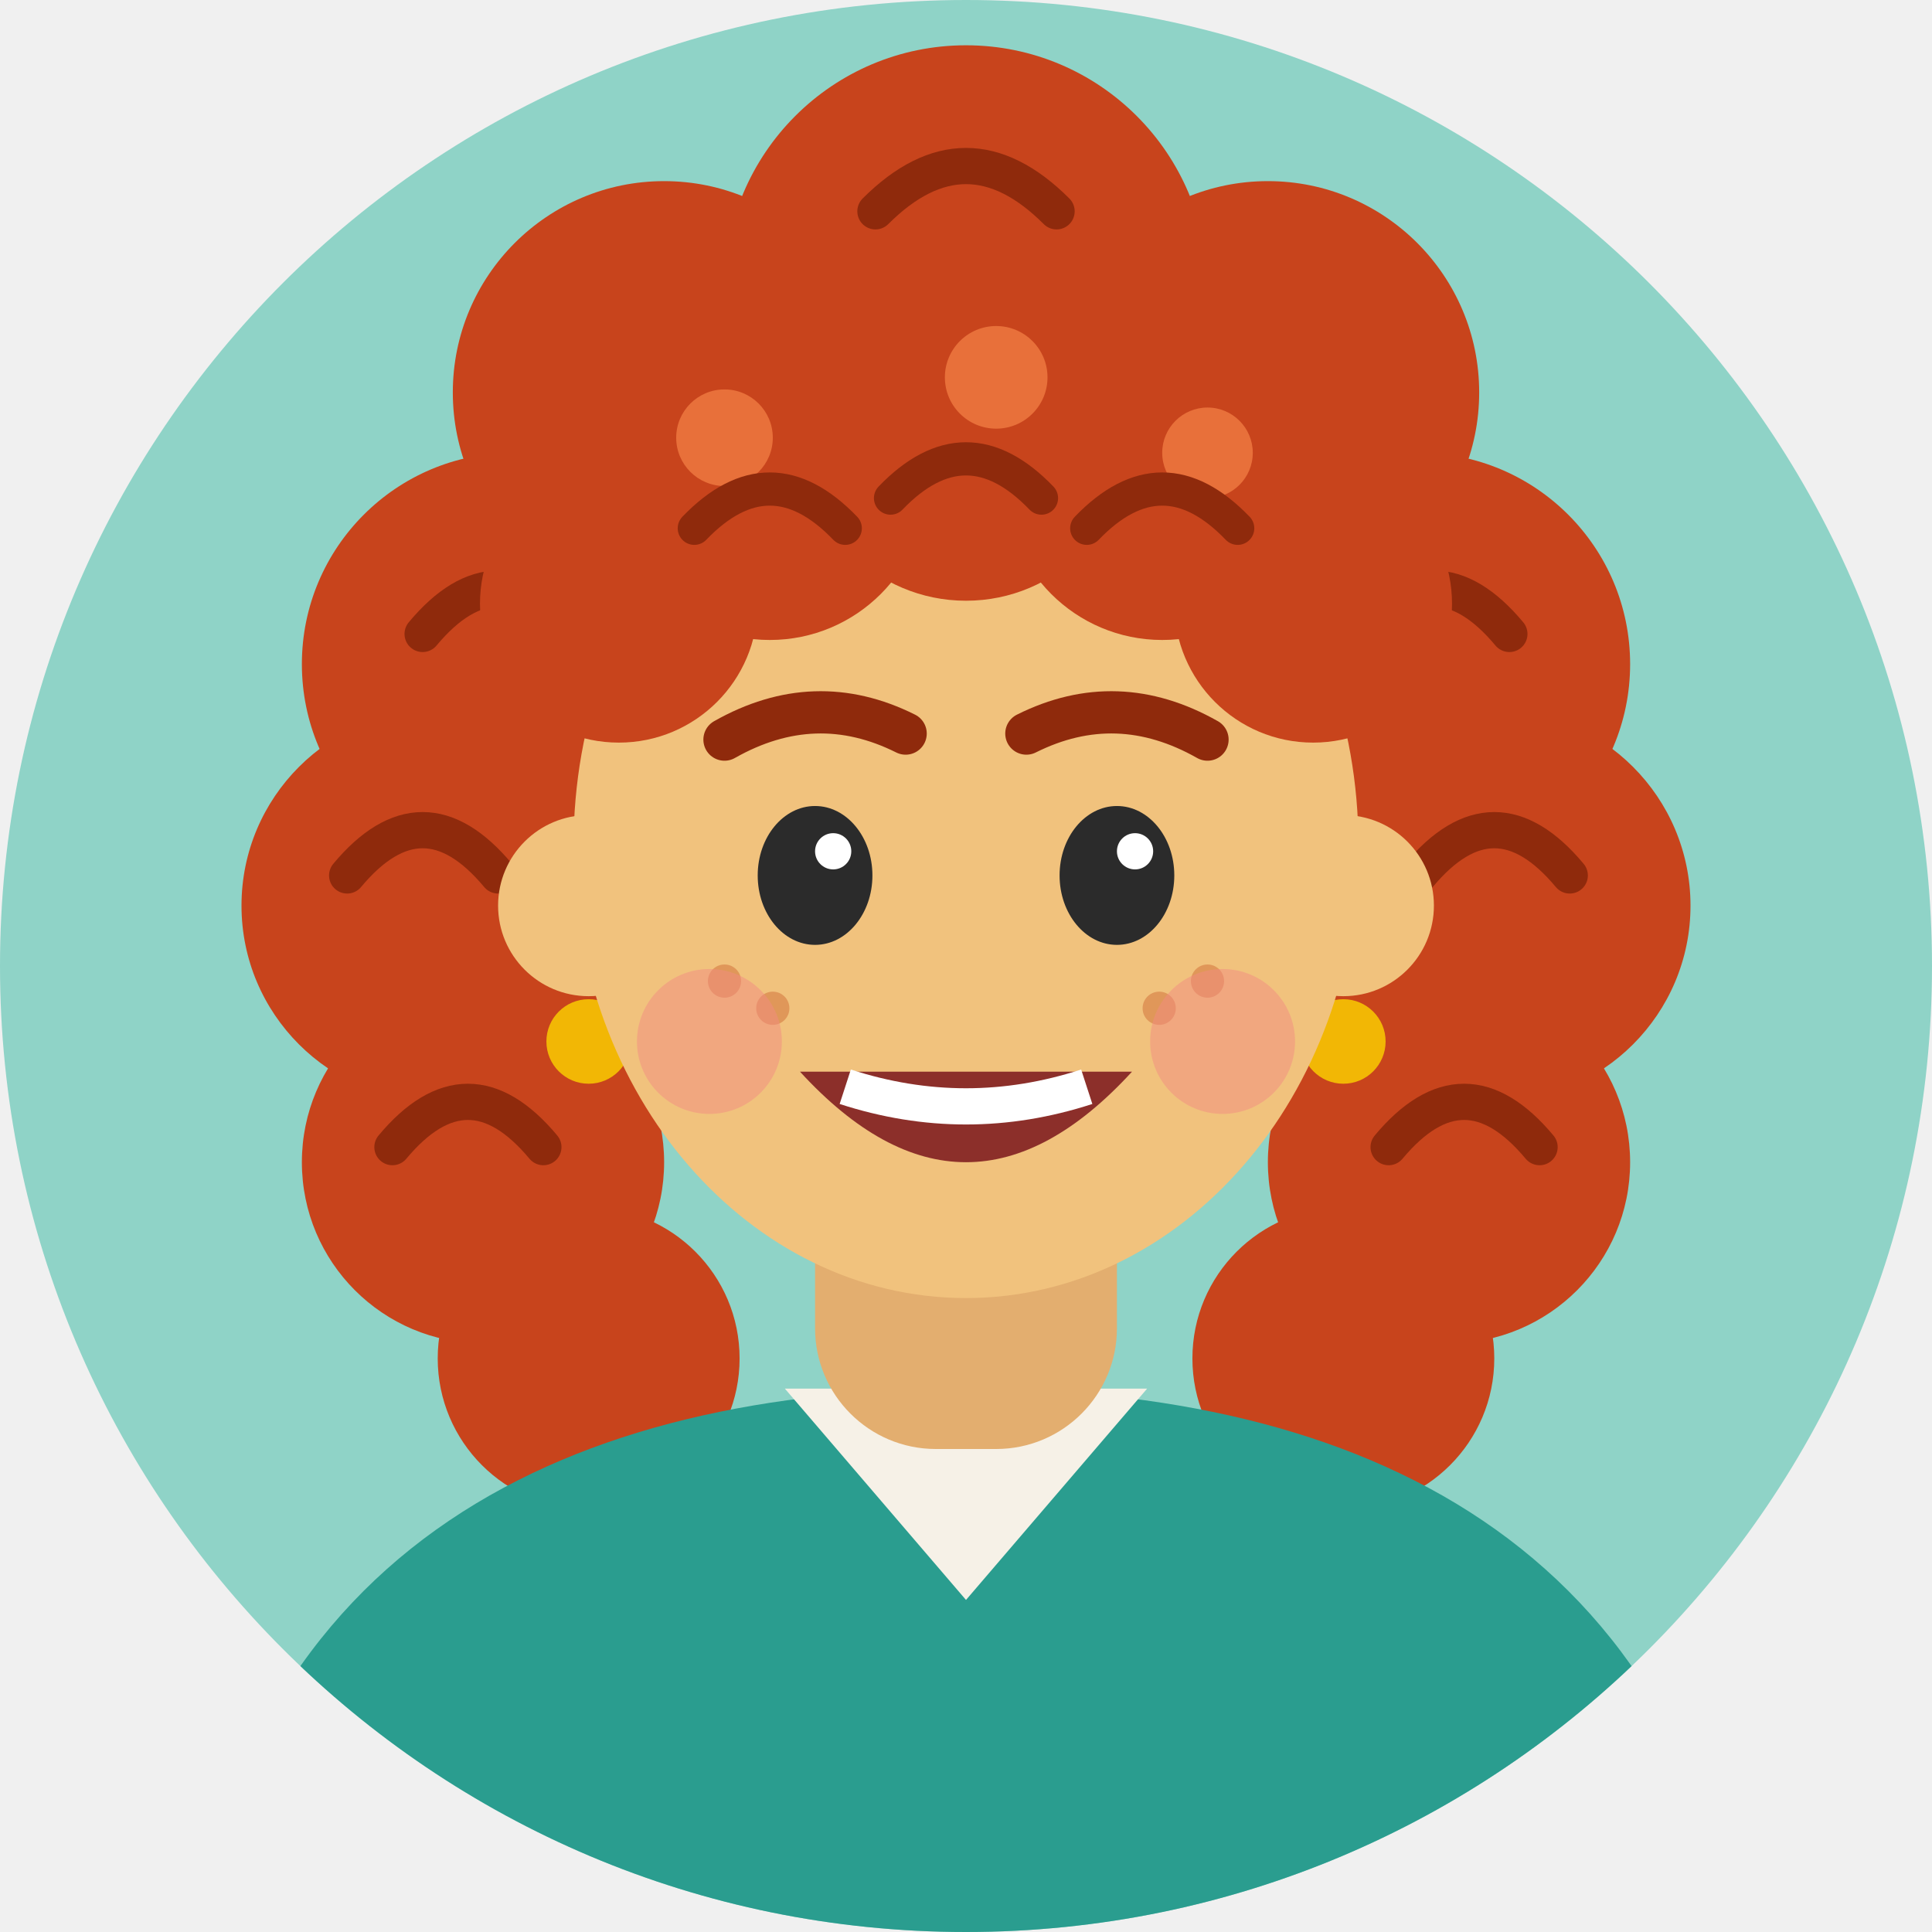
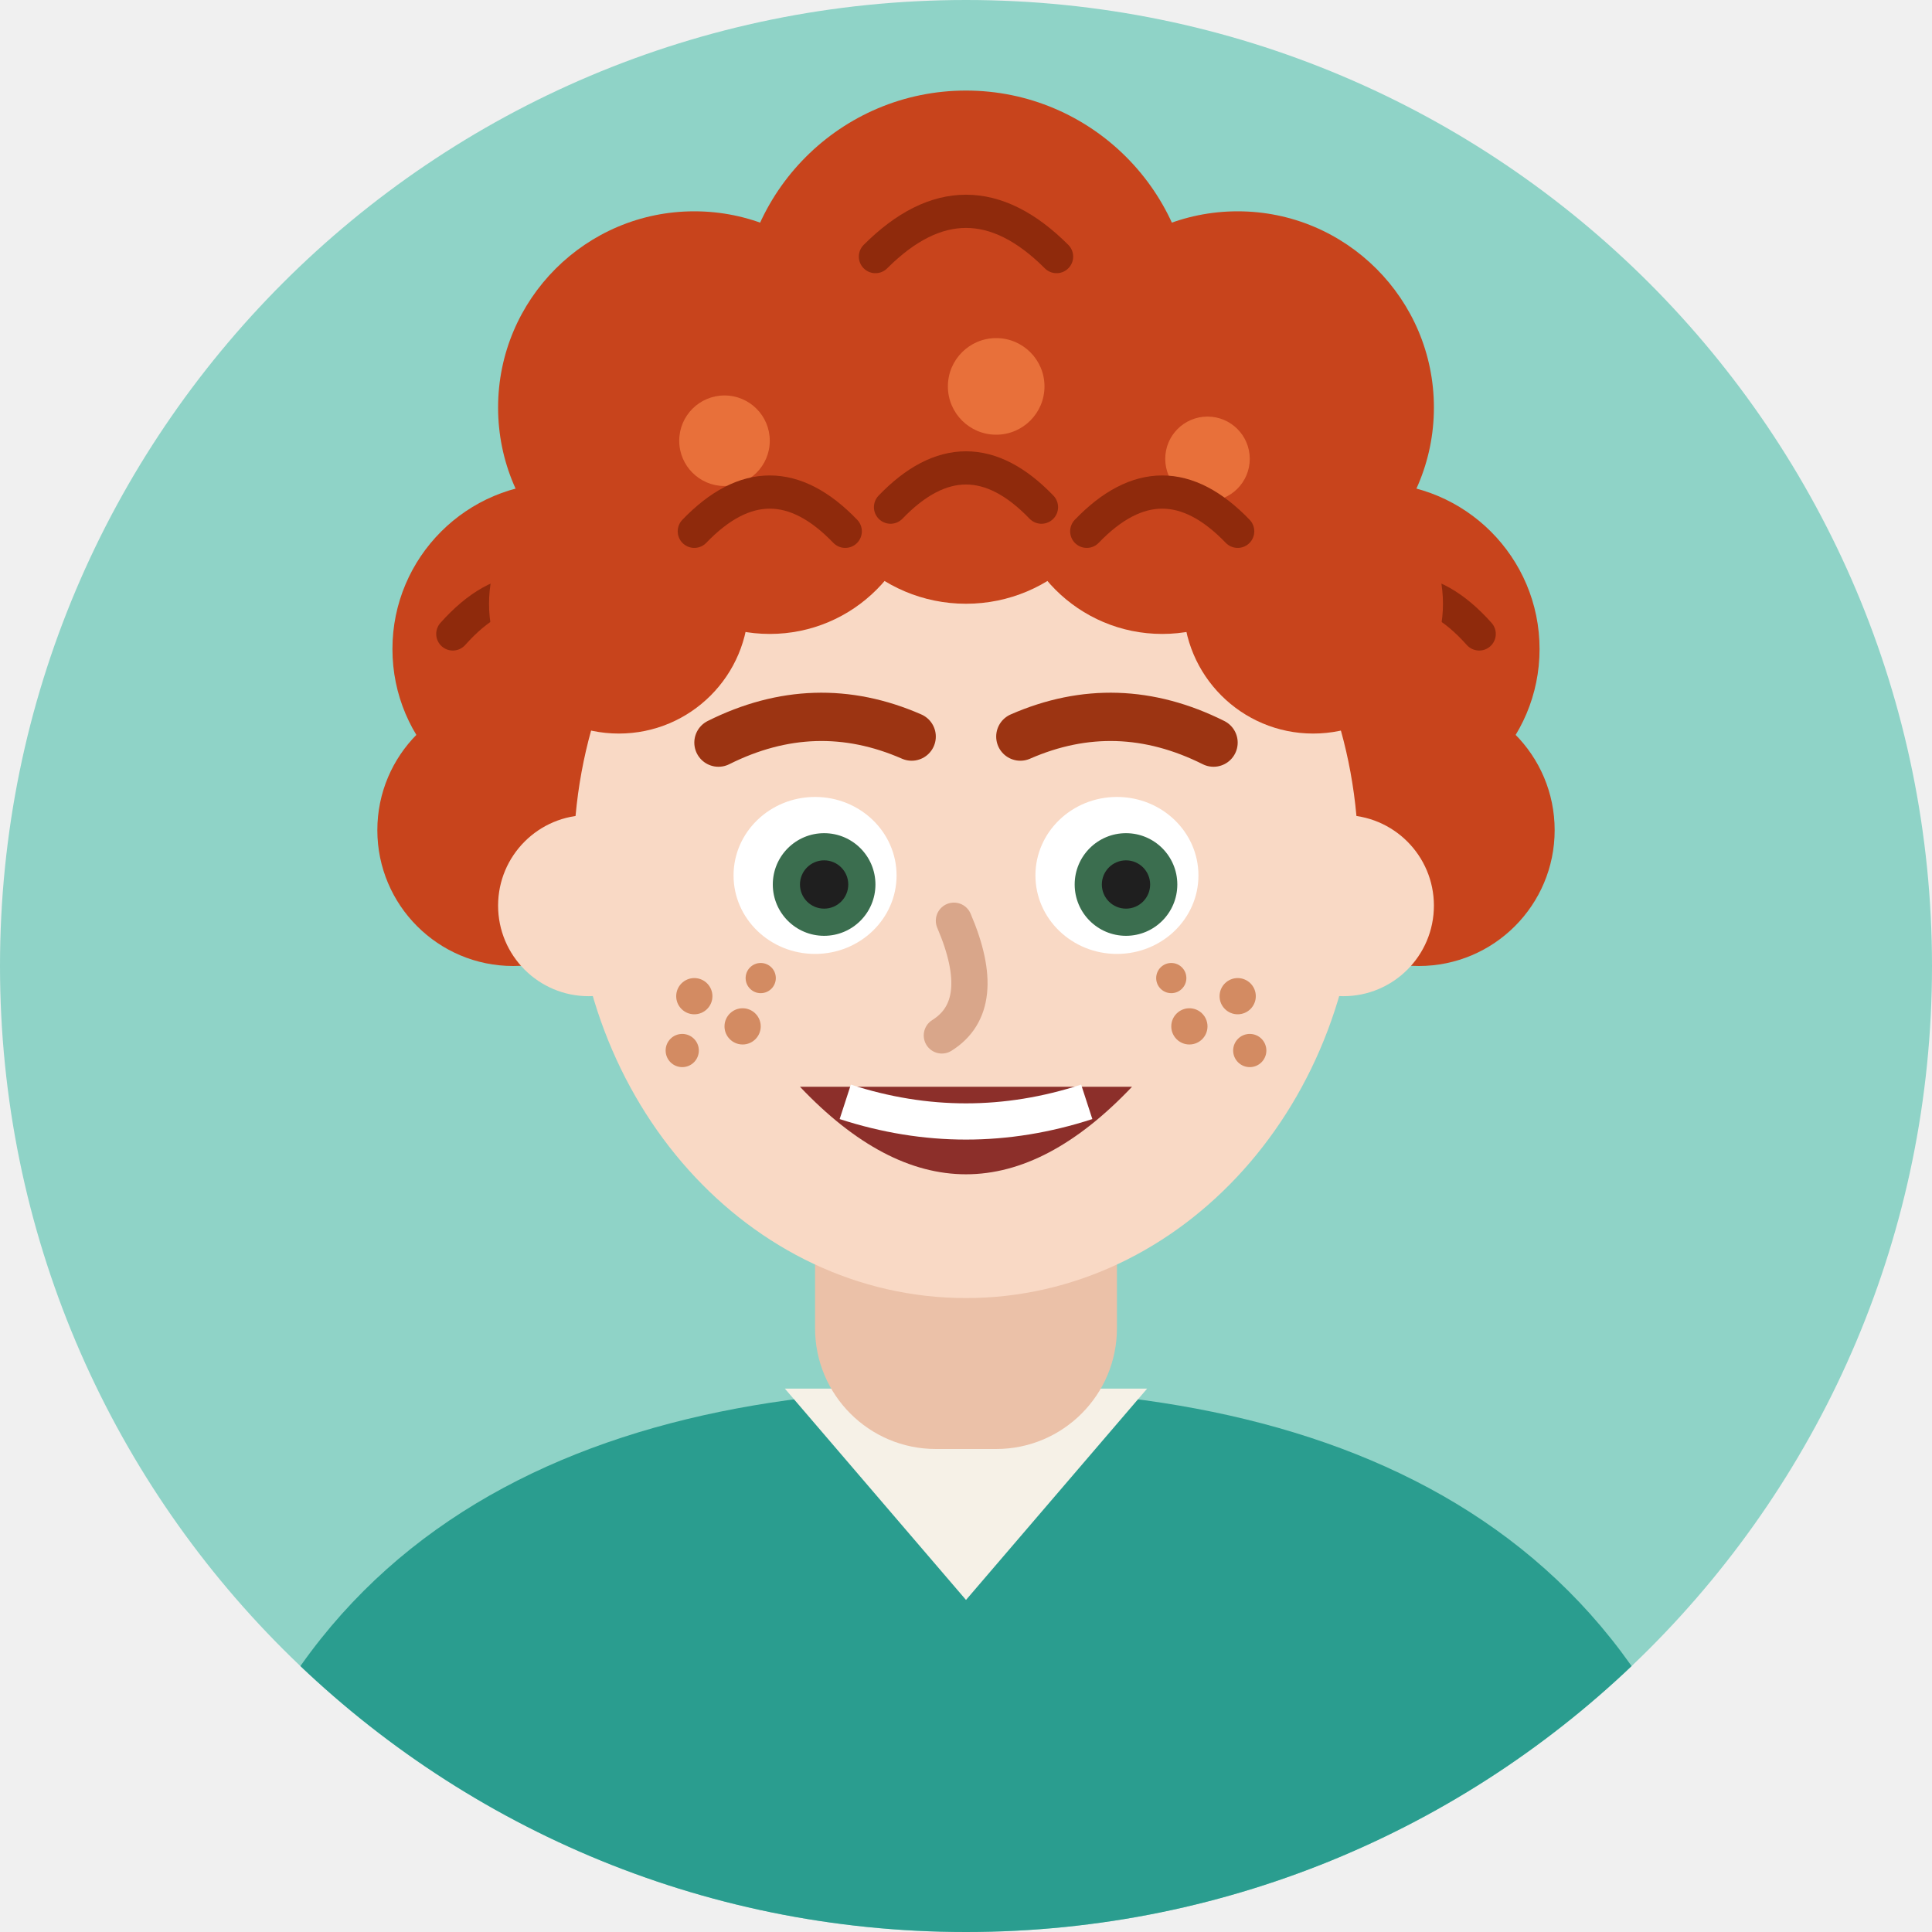
<svg xmlns="http://www.w3.org/2000/svg" viewBox="0 0 64 64" role="img" aria-label="Titti">
  <defs>
    <clipPath id="c">
      <circle cx="32" cy="32" r="32" />
    </clipPath>
  </defs>
  <g clip-path="url(#c)">
    <rect width="64" height="64" fill="#8fd3c7" />
    <g fill="#c8441c">
-       <circle cx="17" cy="22" r="7" />
-       <circle cx="14.5" cy="30" r="6.5" />
-       <circle cx="16" cy="38.5" r="6" />
-       <circle cx="19.5" cy="45" r="5" />
-       <circle cx="47" cy="22" r="7" />
-       <circle cx="49.5" cy="30" r="6.5" />
-       <circle cx="48" cy="38.5" r="6" />
-       <circle cx="44.5" cy="45" r="5" />
-       <circle cx="22" cy="13" r="7" />
-       <circle cx="32" cy="9.5" r="8" />
-       <circle cx="42" cy="13" r="7" />
+       <circle cx="18.5" cy="21.5" r="5.5" />
+       <circle cx="17" cy="27.5" r="4.5" />
+       <circle cx="45.5" cy="21.5" r="5.5" />
+       <circle cx="47" cy="27.5" r="4.5" />
+       <circle cx="23" cy="13.5" r="6.5" />
+       <circle cx="32" cy="10.5" r="7.5" />
+       <circle cx="41" cy="13.5" r="6.5" />
    </g>
-     <g stroke="#8f2a0c" stroke-width="1.2" fill="none" stroke-linecap="round">
-       <path d="M11.5 29 q2.5 -3 5 0" />
-       <path d="M13 38 q2.5 -3 5 0" />
-       <path d="M47 29 q2.5 -3 5 0" />
-       <path d="M46 38 q2.5 -3 5 0" />
-       <path d="M14 21 q2.5 -3 5 0" />
-       <path d="M45 21 q2.5 -3 5 0" />
-       <path d="M29 7 q3 -3 6 0" />
+     <g stroke="#8f2a0c" stroke-width="1.1" fill="none" stroke-linecap="round">
+       <path d="M15 21 q2.5 -2.8 5 0" />
+       <path d="M44 21 q2.5 -2.8 5 0" />
+       <path d="M29 8.5 q3 -3 6 0" />
    </g>
    <path d="M6 66 C8 51 19 46 32 46 C45 46 56 51 58 66 Z" fill="#2a9d8f" />
    <path d="M26 46 L32 53 L38 46 Z" fill="#f6f1e7" />
-     <rect x="27" y="37" width="10" height="11" rx="4" fill="#e3ae6f" />
-     <circle cx="19.5" cy="30" r="3" fill="#f1c27d" />
-     <circle cx="44.5" cy="30" r="3" fill="#f1c27d" />
-     <circle cx="19.5" cy="34.5" r="1.4" fill="#f2b705" />
-     <circle cx="44.5" cy="34.5" r="1.4" fill="#f2b705" />
-     <ellipse cx="32" cy="28" rx="13" ry="15" fill="#f1c27d" />
+     <rect x="27" y="37" width="10" height="11" rx="4" fill="#ebc1a8" />
+     <circle cx="19.5" cy="30" r="3" fill="#f9d9c5" />
+     <circle cx="44.5" cy="30" r="3" fill="#f9d9c5" />
+     <ellipse cx="32" cy="28.5" rx="13" ry="14.5" fill="#f9d9c5" />
    <g fill="#c8441c">
-       <circle cx="20.5" cy="20" r="4.6" />
-       <circle cx="25.5" cy="16" r="5.2" />
-       <circle cx="32" cy="14.5" r="5.4" />
-       <circle cx="38.5" cy="16" r="5.2" />
-       <circle cx="43.5" cy="20" r="4.6" />
+       <circle cx="20.5" cy="20" r="4.3" />
+       <circle cx="25.5" cy="16" r="5" />
+       <circle cx="32" cy="14.8" r="5.2" />
+       <circle cx="38.5" cy="16" r="5" />
+       <circle cx="43.5" cy="20" r="4.3" />
    </g>
    <g fill="#e8703a">
-       <circle cx="24" cy="14.5" r="1.6" />
-       <circle cx="33" cy="12.5" r="1.7" />
-       <circle cx="40" cy="15" r="1.5" />
+       <circle cx="24" cy="14.6" r="1.5" />
+       <circle cx="33" cy="12.8" r="1.6" />
+       <circle cx="40" cy="15.2" r="1.4" />
    </g>
    <g stroke="#8f2a0c" stroke-width="1.1" fill="none" stroke-linecap="round">
-       <path d="M23 17.5 q2.5 -2.6 5 0" />
-       <path d="M29.5 16.5 q2.5 -2.6 5 0" />
-       <path d="M36 17.5 q2.5 -2.6 5 0" />
+       <path d="M23 17.6 q2.5 -2.6 5 0" />
+       <path d="M29.5 16.8 q2.5 -2.6 5 0" />
+       <path d="M36 17.6 q2.5 -2.6 5 0" />
    </g>
-     <path d="M24 24.5 Q27 22.8 30 24.3" stroke="#8f2a0c" stroke-width="1.4" fill="none" stroke-linecap="round" />
-     <path d="M34 24.3 Q37 22.8 40 24.5" stroke="#8f2a0c" stroke-width="1.4" fill="none" stroke-linecap="round" />
-     <ellipse cx="27" cy="29" rx="1.9" ry="2.3" fill="#2b2b2b" />
-     <ellipse cx="37" cy="29" rx="1.9" ry="2.3" fill="#2b2b2b" />
-     <circle cx="27.6" cy="28.2" r=".6" fill="#fff" />
-     <circle cx="37.6" cy="28.2" r=".6" fill="#fff" />
-     <g fill="#d9844a" opacity=".7">
-       <circle cx="24" cy="32.5" r=".55" />
-       <circle cx="25.6" cy="33.4" r=".55" />
-       <circle cx="38.4" cy="33.4" r=".55" />
-       <circle cx="40" cy="32.5" r=".55" />
+     <path d="M23.8 24.6 Q27 23 30.2 24.4" stroke="#9c3412" stroke-width="1.6" fill="none" stroke-linecap="round" />
+     <path d="M33.8 24.4 Q37 23 40.2 24.6" stroke="#9c3412" stroke-width="1.6" fill="none" stroke-linecap="round" />
+     <ellipse cx="27" cy="29" rx="2.7" ry="2.6" fill="#fff" />
+     <ellipse cx="37" cy="29" rx="2.7" ry="2.6" fill="#fff" />
+     <circle cx="27.3" cy="29.3" r="1.7" fill="#3b6e4f" />
+     <circle cx="37.3" cy="29.3" r="1.7" fill="#3b6e4f" />
+     <circle cx="27.3" cy="29.3" r=".8" fill="#1f1f1f" />
+     <circle cx="37.3" cy="29.3" r=".8" fill="#1f1f1f" />
+     <path d="M31.6 30.5 Q32.8 33.3 31.2 34.3" stroke="#d9a68a" stroke-width="1.2" fill="none" stroke-linecap="round" />
+     <g fill="#c9784a" opacity=".8">
+       <circle cx="23" cy="33" r=".6" />
+       <circle cx="24.6" cy="34" r=".6" />
+       <circle cx="22.6" cy="34.8" r=".55" />
+       <circle cx="25.2" cy="32.4" r=".5" />
+       <circle cx="41" cy="33" r=".6" />
+       <circle cx="39.4" cy="34" r=".6" />
+       <circle cx="41.4" cy="34.8" r=".55" />
+       <circle cx="38.8" cy="32.4" r=".5" />
    </g>
-     <circle cx="23.5" cy="34.5" r="2.4" fill="#f28b82" opacity=".5" />
-     <circle cx="40.5" cy="34.5" r="2.4" fill="#f28b82" opacity=".5" />
-     <path d="M26.5 35.5 Q32 41.5 37.5 35.5 Z" fill="#8c2f2a" />
-     <path d="M28 36 Q32 37.3 36 36" stroke="#fff" stroke-width="1.2" fill="none" />
+     <path d="M26.5 36 Q32 41.8 37.5 36 Z" fill="#8c2f2a" />
+     <path d="M28 36.5 Q32 37.8 36 36.5" stroke="#fff" stroke-width="1.2" fill="none" />
  </g>
</svg>
